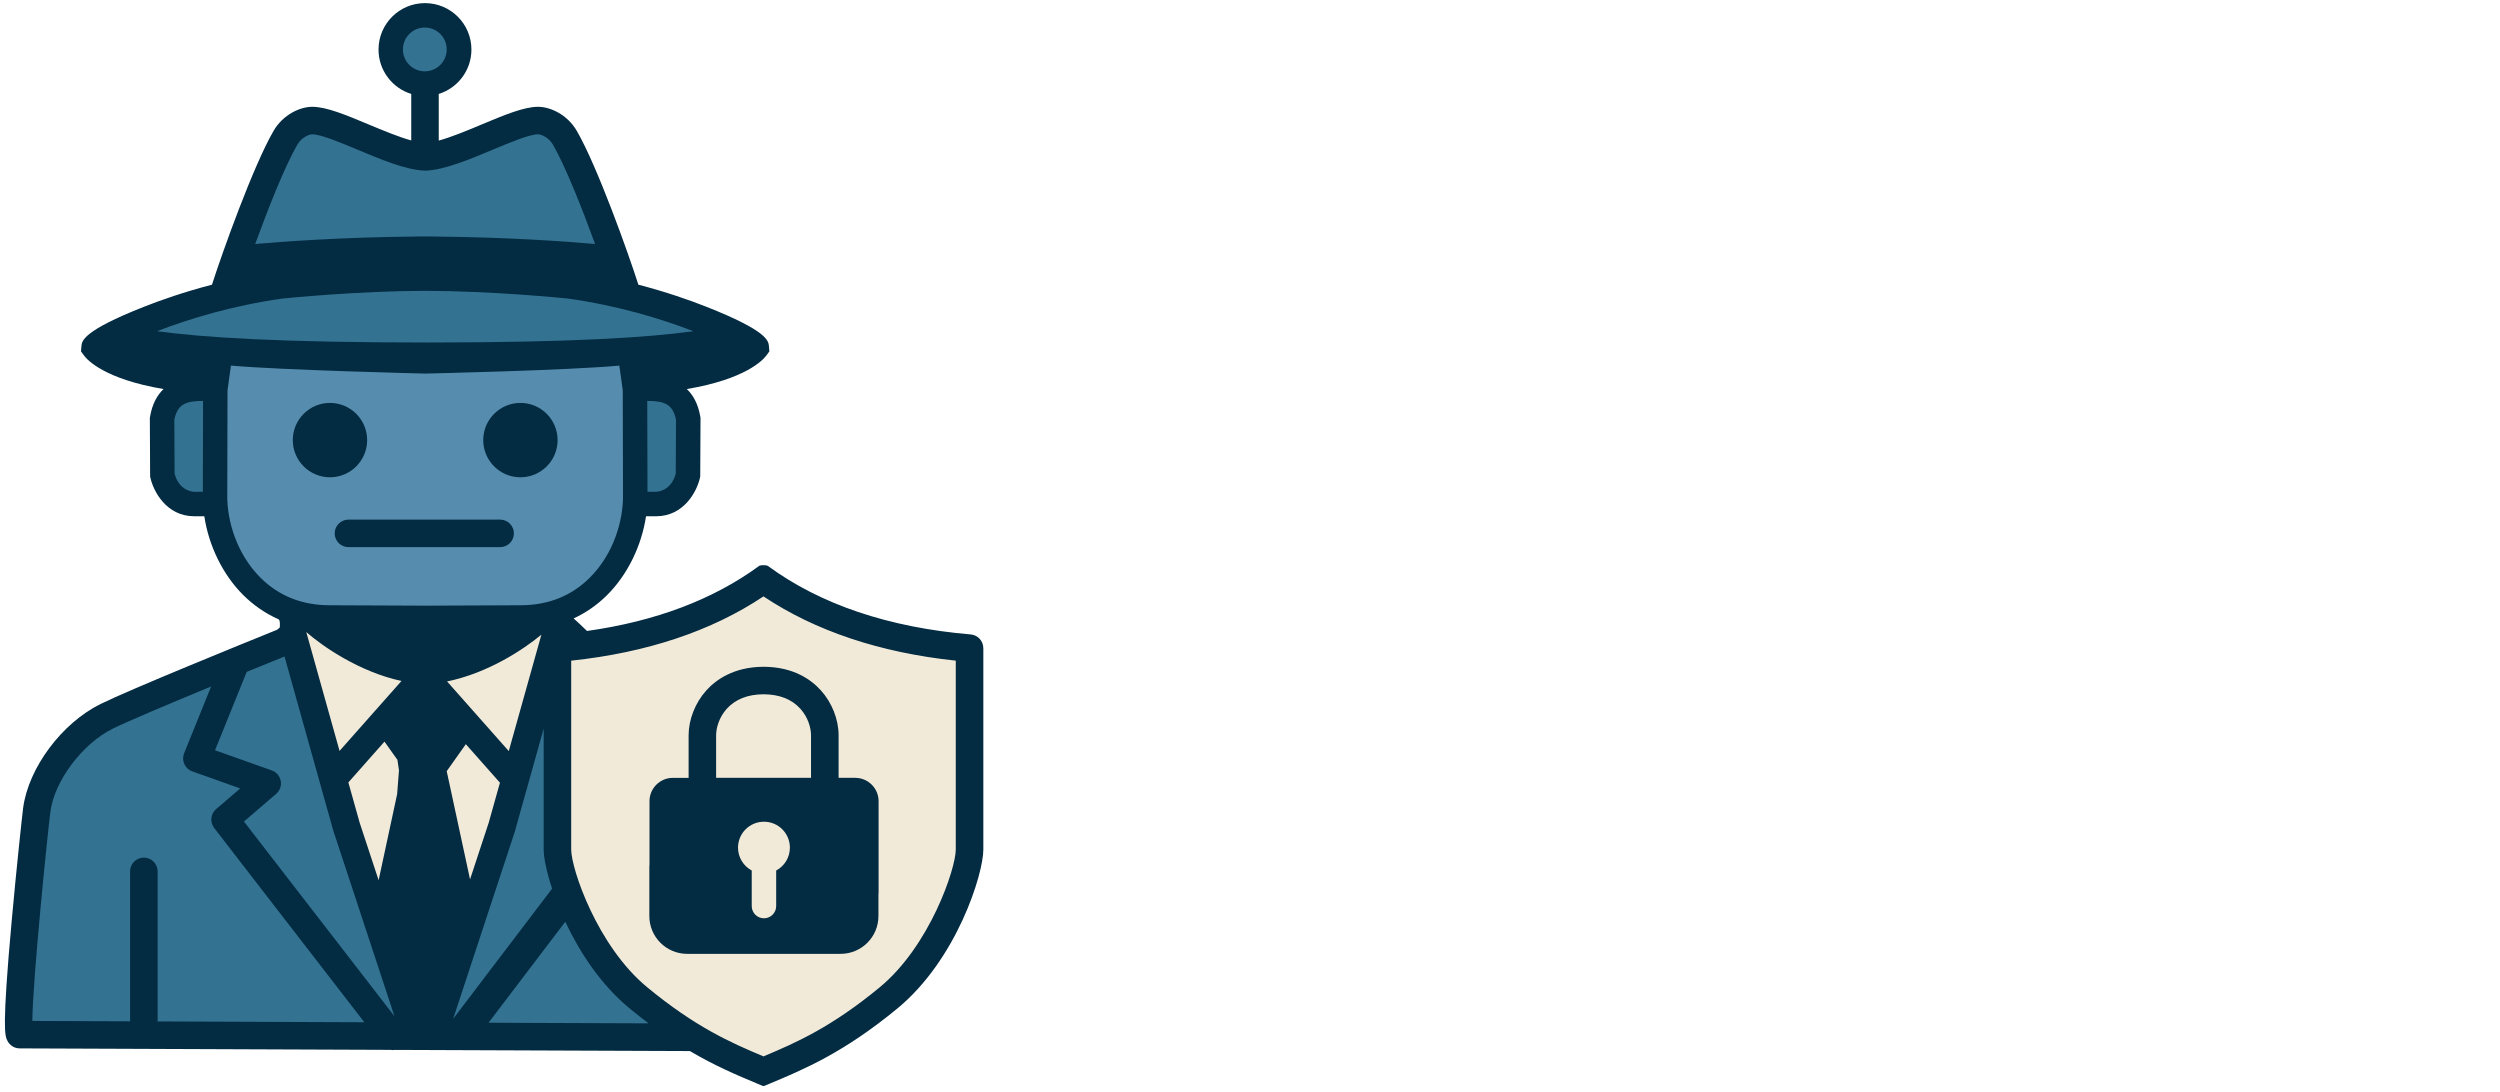
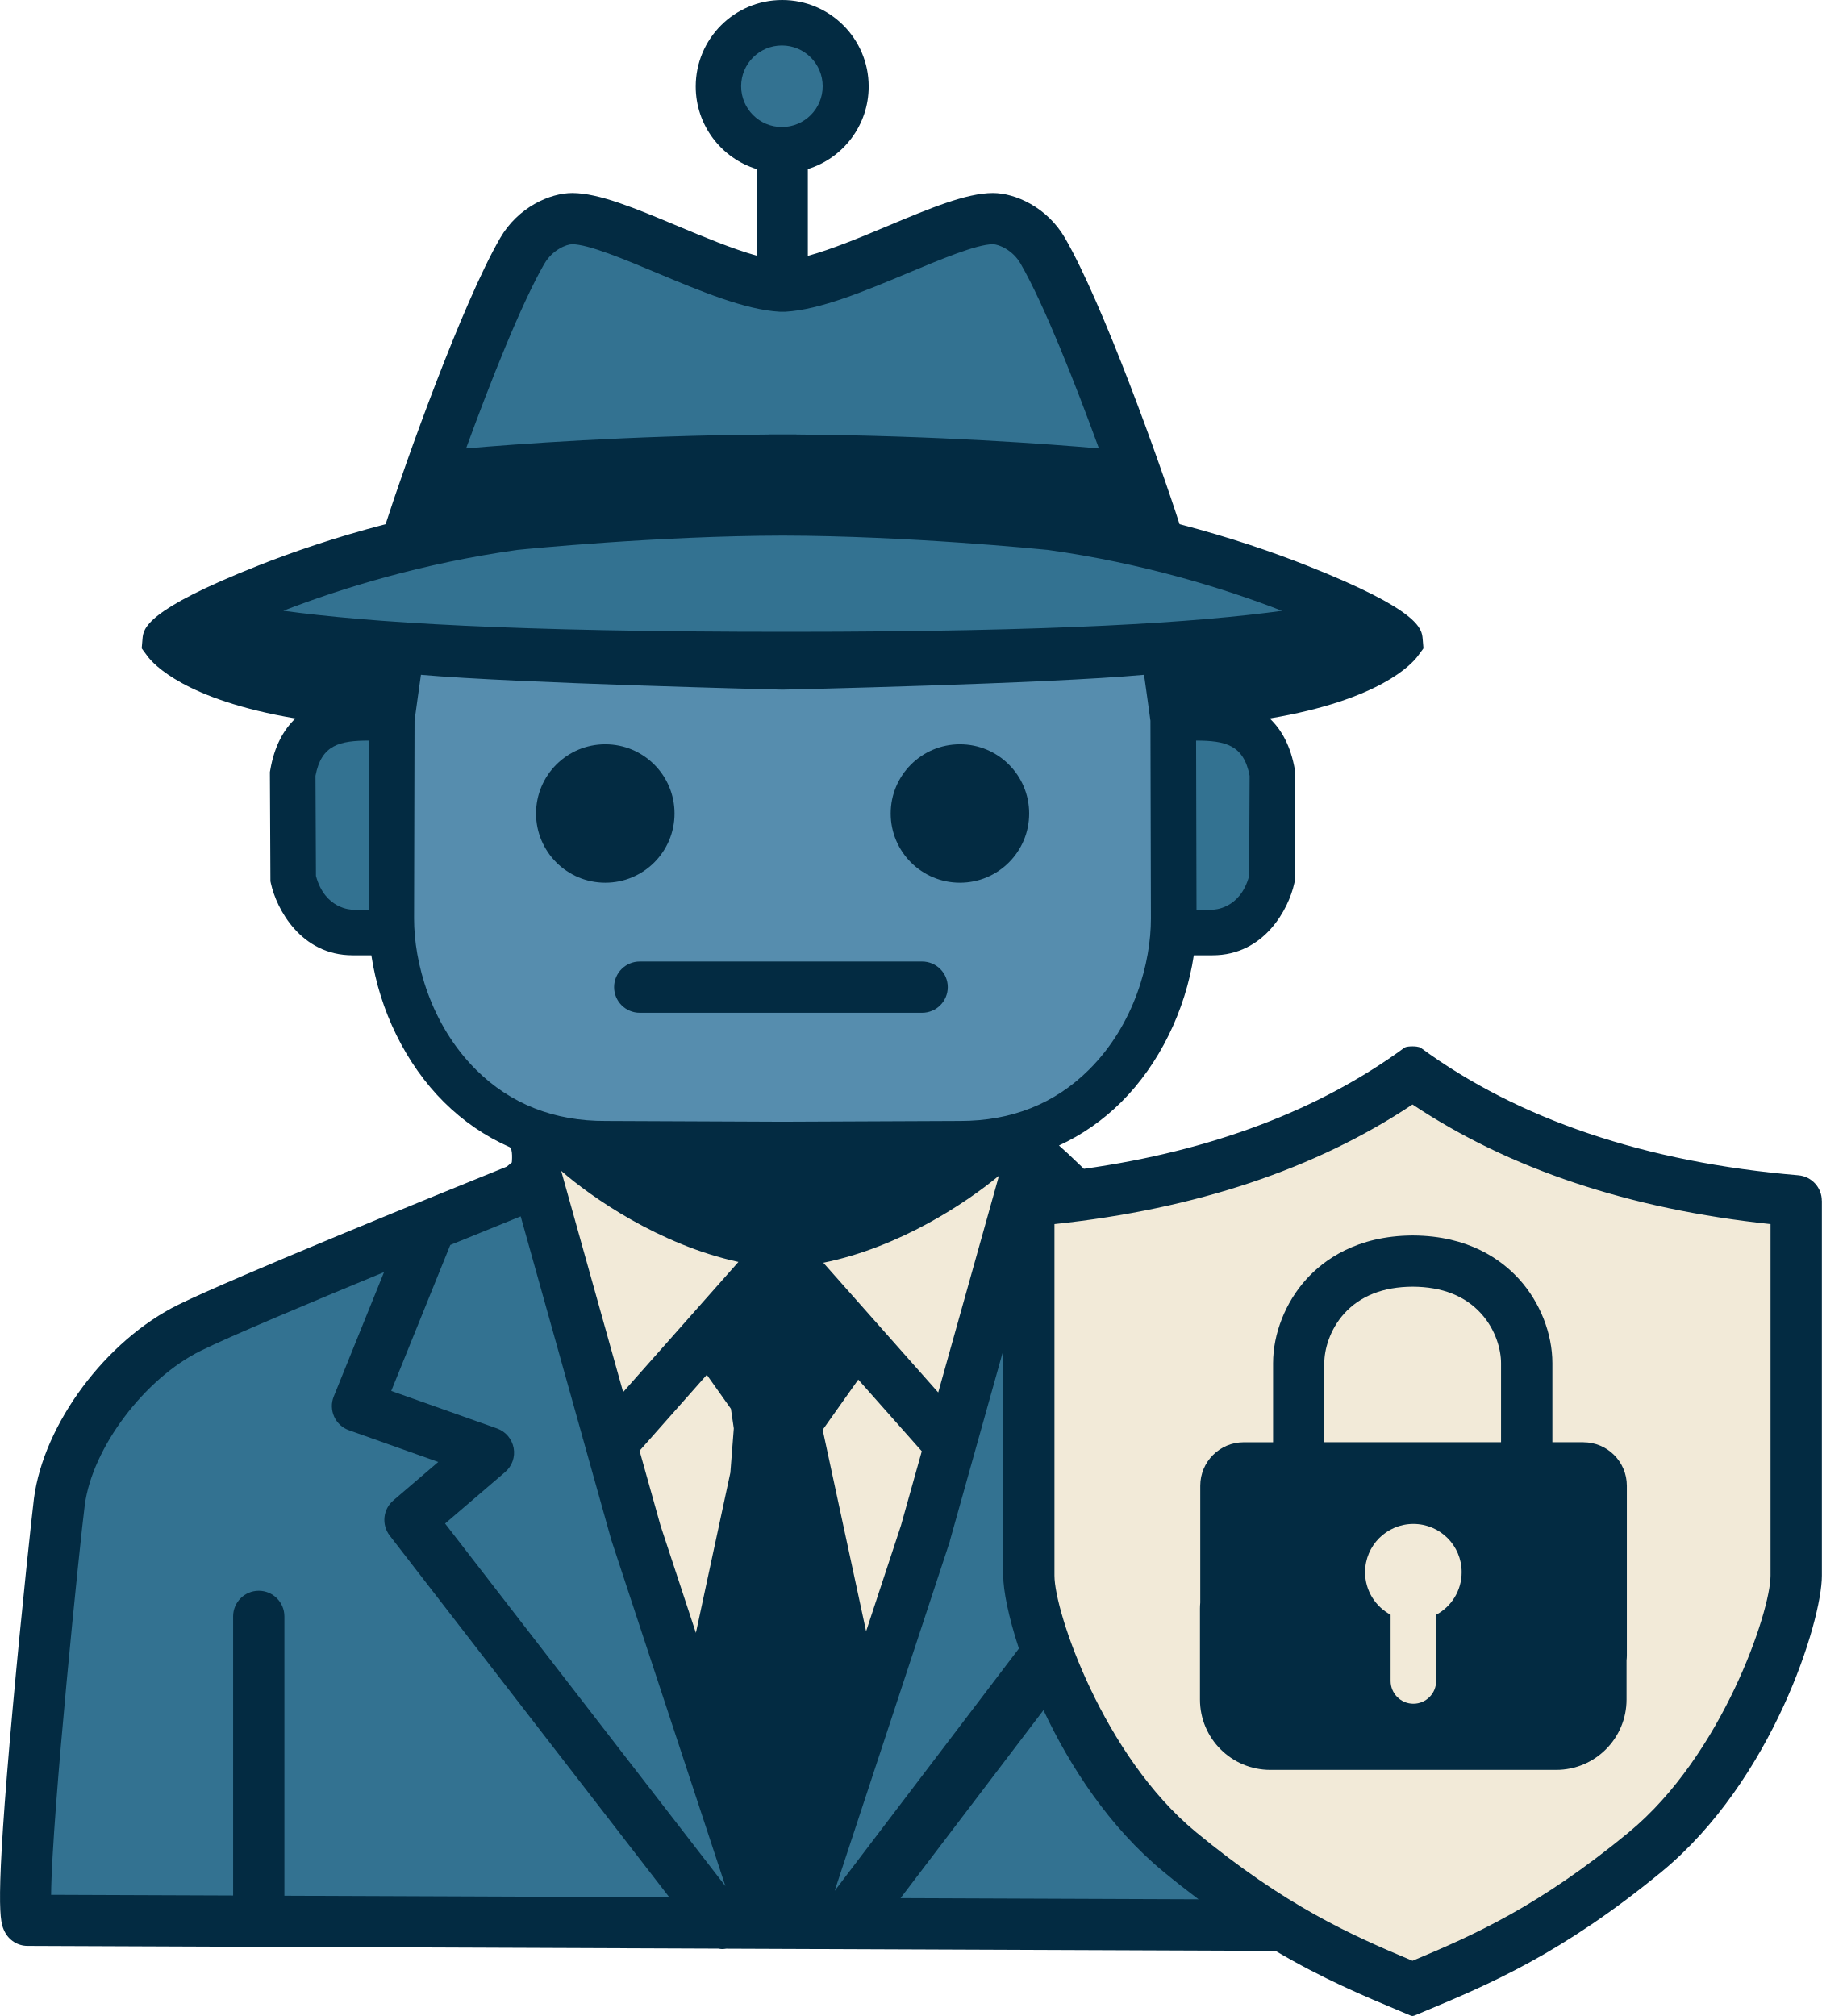
- <svg xmlns="http://www.w3.org/2000/svg" id="Layer_1" version="1.1" viewBox="0 0 793.34 346.41">
+ <svg xmlns="http://www.w3.org/2000/svg" id="Layer_1" version="1.1" viewBox="1.55 0.99 310.5 343.65">
  <defs>
    <style>
      .st0 {
        fill: #337291;
      }

      .st1 {
        fill: #022c43;
      }

      .st2 {
        fill: #032b42;
      }

      .st3 {
        fill: #f2ead8;
      }

      .st4 {
        fill: #568dae;
      }
    </style>
  </defs>
  <g>
    <polygon class="st3" points="92.91 197.55 118.59 285.27 150.2 283.01 176.95 197.55 92.91 197.55" />
    <path class="st3" d="M242.43,184c-2.63,3.01-44.99,21.04-62.01,22.21s-3.47,2.1-3.47,2.1c0,0-1.77,60.1,0,62.8s10.52,32.98,18.05,39.38c7.53,6.4,45.91,30.12,47.43,29.74s41.8-21.84,44.81-28.24c3.01-6.4,19.95-29.44,21.08-40.89s-2.26-63.77-2.26-66.03-26.73-1.6-33.51-5.51c-6.78-3.91-30.13-15.58-30.13-15.58Z" />
    <circle class="st0" cx="135.72" cy="15.15" r="10.54" />
    <path class="st0" d="M195,82.17s-14.65-36.18-18.05-39.55-15.02-7.32-13.87-2.8-18.6,9.22-26.39,11.29c-7.78,2.08-35.67-14.79-39.5-13.33s-21.9,43.25-21.34,44.38,119.15,0,119.15,0Z" />
    <path class="st0" d="M227.25,104.75s-1.39,2.24-7.22,3.95-25.48,4.52-85.11,3.96-83.92-.58-87.31-3.96-5.65.57-3.39-3.38,35.01-15.81,42.92-16.38,84.33-2.26,94.12,0,40.41,12.99,45.99,15.81Z" />
    <path class="st0" d="M203.19,124.55v36.1s7.49-.13,13.21-3.72c5.71-3.6-1.55-15.51,0-20.95s-4.27-10.08-5.49-11.44-7.72,0-7.72,0Z" />
    <path class="st0" d="M67.59,122.33v38.33s-7.49-.13-13.21-3.95c-5.71-3.82,1.55-16.47,0-22.24-1.55-5.77,4.27-10.7,5.49-12.14s7.72,0,7.72,0Z" />
    <path class="st0" d="M175.19,216.99s3.61,54.77,3.52,56.82,6.12,20.97,14.03,31.56c7.91,10.58,19.98,25.7,23.54,25.48s-79.6.54-79.6.54l38.5-114.4Z" />
    <path class="st0" d="M131.76,327.25l-27.04-84.71-11.8-40.52-60.54,24.71s-16.94,14.22-18.64,20.1-9.6,79.29-7.91,80.42,125.93,0,125.93,0Z" />
    <path class="st4" d="M68.23,112.3v53.89s1.57,11.14,14.64,18.87c13.07,7.73,13.2,14.67,23.85,13.85s64.34,6.02,66.46,0,22.49-11.49,26.25-28.25,3.77-61.96,3.77-61.96c0,0-31.1,7.06-73.48,7.5-42.39.44-61.48-3.89-61.48-3.89Z" />
    <g>
      <circle class="st2" cx="165.15" cy="139.66" r="11.8" />
      <circle class="st2" cx="104.71" cy="139.66" r="11.8" />
      <path class="st2" d="M158.71,173.63h-48.13c-2.41,0-4.37-1.96-4.37-4.37s1.96-4.37,4.37-4.37h48.13c2.41,0,4.37,1.96,4.37,4.37s-1.96,4.37-4.37,4.37Z" />
      <path class="st2" d="M271.39,246.83h-5.27v-13.48c0-5.03-2.1-10.36-5.62-14.26-3.06-3.4-8.68-7.44-18.08-7.5h0s0,0,0,0c-.04,0-.07,0-.1,0-.04,0-.07,0-.1,0h0c-9.4.07-15.02,4.11-18.08,7.51-3.52,3.91-5.62,9.24-5.62,14.26v13.48h-5c-4.09,0-7.41,3.32-7.41,7.41v19.94c-.03.33-.05.66-.05,1v15.5c0,6.63,5.37,12,12,12h48.7c6.63,0,12-5.37,12-12v-6.68c.03-.28.05-.55.05-.84v-28.92c0-4.09-3.32-7.41-7.41-7.41ZM246.31,276.24v11.29c0,2.14-1.74,3.88-3.88,3.88s-3.88-1.74-3.88-3.88v-11.29c-2.59-1.39-4.35-4.11-4.35-7.25,0-4.54,3.68-8.23,8.23-8.23s8.23,3.68,8.23,8.23c0,3.14-1.76,5.87-4.34,7.25ZM257.38,246.83h-30.13v-13.48c0-2.26.89-5.66,3.37-8.42,2.74-3.04,6.68-4.59,11.69-4.61,5.02.02,8.95,1.57,11.69,4.61,2.49,2.76,3.37,6.16,3.37,8.42v13.48Z" />
      <path class="st2" d="M312.04,205.68c0-2.27-1.74-4.16-4-4.35-26.05-2.21-47.7-9.52-64.35-21.73,0,0-.34-.25-1.39-.25-1.21,0-1.42.25-1.42.25-14.53,10.65-32.86,17.57-54.6,20.63l-2.67-2.55-1.58-1.43c3.91-1.8,7.48-4.28,10.62-7.4,6.49-6.46,10.95-15.65,12.36-25.02h3.18c8.9,0,13-7.99,13.93-12.21l.09-.4.09-18.63-.06-.33c-.7-4.11-2.29-6.9-4.29-8.8,18.77-3.16,24.23-9.29,25.22-10.62l.98-1.33-.14-1.64c-.15-1.69-.42-4.84-19.77-12.49-5.48-2.17-12.87-4.75-21.66-7.04-3.3-10.32-13.05-37.59-19.53-48.79-3.05-5.26-8.5-7.66-12.28-7.66-4.51,0-10.7,2.59-17.87,5.59-4.57,1.92-9.58,4.01-13.67,5.13v-14.8c6-1.86,10.37-7.46,10.37-14.08,0-8.14-6.6-14.74-14.74-14.74s-14.74,6.6-14.74,14.74c0,6.62,4.37,12.22,10.38,14.08v14.76c-4.07-1.13-9.02-3.2-13.55-5.09-7.17-3-13.35-5.59-17.87-5.59-3.78,0-9.23,2.4-12.28,7.66-6.48,11.2-16.22,38.47-19.53,48.79-8.79,2.29-16.18,4.87-21.66,7.04-19.35,7.64-19.62,10.79-19.77,12.49l-.14,1.64.98,1.33c.98,1.33,6.45,7.46,25.22,10.62-2,1.9-3.59,4.69-4.29,8.8l-.06.33.09,18.63.09.4c.93,4.22,5.04,12.21,13.93,12.21h3.18c1.4,9.37,5.87,18.56,12.36,25.01,3.3,3.28,7.06,5.85,11.19,7.68.63.28.39,2.62.39,2.62l-.86.71c-10.73,4.34-46.77,18.99-56,23.55-12.33,6.09-22.9,20.28-24.58,33-.26,1.97-2.09,18.84-3.62,35.71-3.13,34.52-2.17,36.52-1.39,38.12.73,1.5,2.25,2.46,3.91,2.46l117.74.47c.2.03.41.07.61.07.24,0,.49-.02.73-.06l93.61.37c8.06,4.75,15.02,7.67,21.47,10.37l1.52.64s.21.09.36.09c.13,0,.37-.09.37-.09l1.53-.64c11.03-4.61,23.53-9.84,40.55-23.85,18.94-15.59,27.33-42.78,27.32-50.48,0-4.42,0-63.9,0-63.9ZM214.44,150.3c-1.53,5.7-6.06,5.76-6.26,5.76h-2.71l-.07-28.83c4.97.02,8.11.7,9.12,6l-.08,17.07ZM127.86,15.69c0-3.84,3.11-6.95,6.95-6.95s6.95,3.11,6.95,6.95-3.11,6.95-6.95,6.95-6.95-3.11-6.95-6.95ZM94.35,45.92c1.35-2.33,3.74-3.3,4.72-3.3,2.76,0,8.99,2.61,14.49,4.92,7.35,3.08,14.96,6.26,20.88,6.59,0,0,.22,0,.43,0s.52,0,.52,0c5.92-.33,13.53-3.51,20.88-6.59,5.5-2.3,11.73-4.92,14.49-4.92.98,0,3.37.97,4.72,3.3,3.95,6.83,9.26,20.26,13.36,31.51-8.14-.72-27.6-2.19-51.55-2.37v-.02c-.8,0-1.59,0-2.38,0-.79,0-1.58,0-2.38,0v.02c-23.95.18-43.41,1.66-51.55,2.37,4.11-11.25,9.41-24.68,13.36-31.51ZM64.37,156.06h-2.71c-.2,0-4.74-.07-6.26-5.76l-.08-17.07c1.01-5.31,4.15-5.99,9.12-6l-.07,28.83ZM49.81,105.11c10-3.88,23.9-8.14,39.91-10.38,1.46-.15,24.04-2.4,45.26-2.44,21.19.04,43.69,2.3,45.15,2.44,16.01,2.23,29.91,6.5,39.91,10.38-14.43,1.97-38.02,3.57-84.05,3.58h0c-47.42.01-71.52-1.6-86.17-3.59ZM50.02,324.13v-47.61c0-2.41-1.96-4.37-4.37-4.37s-4.37,1.96-4.37,4.37v47.58l-31.02-.12c.11-13.37,4.99-60.83,5.74-66.44,1.29-9.76,10.17-21.57,19.79-26.31,4.96-2.45,18.45-8.12,31.21-13.39l-8.57,21.2c-.45,1.1-.42,2.34.07,3.43s1.4,1.93,2.52,2.32l15.22,5.41-7.66,6.56c-1.77,1.51-2.03,4.15-.61,5.99l47.65,61.65-65.59-.26ZM77.41,260.69l10.23-8.77c1.18-1.01,1.74-2.58,1.45-4.11s-1.36-2.8-2.83-3.32l-18.03-6.4,10.06-24.88c4.9-2,9.14-3.72,12-4.88l10.57,37.75-.03.03.05.05,4.86,17.34,19.44,59-47.77-61.8ZM126.04,251.95l-5.89,27.38-6.03-18.3-3.57-12.74,11.46-12.95,4.11,5.8.49,3.34-.58,7.46ZM107.75,238.28l-10.56-37.71c5.09,4.46,16.74,12.61,30.21,15.53l-19.64,22.18ZM104.84,192.07c-8.81.05-16.29-2.88-22.17-8.74-7.79-7.76-10.56-18.4-10.55-25.76l.08-33.72c.22-1.55.4-2.89.56-4.06.2-1.48.38-2.75.53-3.77,16.11,1.43,61.42,2.53,61.62,2.53s45.03-1,61.62-2.53c.15,1.03.32,2.29.53,3.77.16,1.16.35,2.5.56,4.06l.08,33.72c.01,7.37-2.75,18-10.55,25.76-5.83,5.8-13.2,8.74-21.97,8.74-.08,0-.16,0-.24,0l-30.04.13-30.07-.13ZM171.8,201.41l-10.35,36.94-19.58-22.11c12.95-2.62,24.31-10.17,29.93-14.84ZM147.83,236.16l10.82,12.21-3.55,12.66-5.94,18.03-7.4-34.34,6.07-8.57ZM163.43,263.67l9.1-32.47c0,16.73,0,35.94,0,38.38,0,2.47.87,6.96,2.67,12.42h0s-31.4,41.31-31.4,41.31l19.65-59.64ZM155.03,324.55l24.36-32.05c4.47,9.53,11.2,19.93,20.46,27.55,2.05,1.69,4.04,3.25,5.97,4.7l-50.79-.2ZM279.17,313.31c-15.31,12.61-26.35,17.5-36.89,21.92-10.53-4.42-21.58-9.31-36.88-21.92-15.85-13.05-24.14-37.6-24.14-43.73,0-3.72,0-46.55,0-59.93,24.05-2.55,44.53-9.4,61.02-20.39,16.49,10.99,36.97,17.84,61.02,20.39,0,13.38,0,56.21,0,59.93,0,6.12-8.29,30.67-24.14,43.73Z" />
    </g>
  </g>
</svg>
